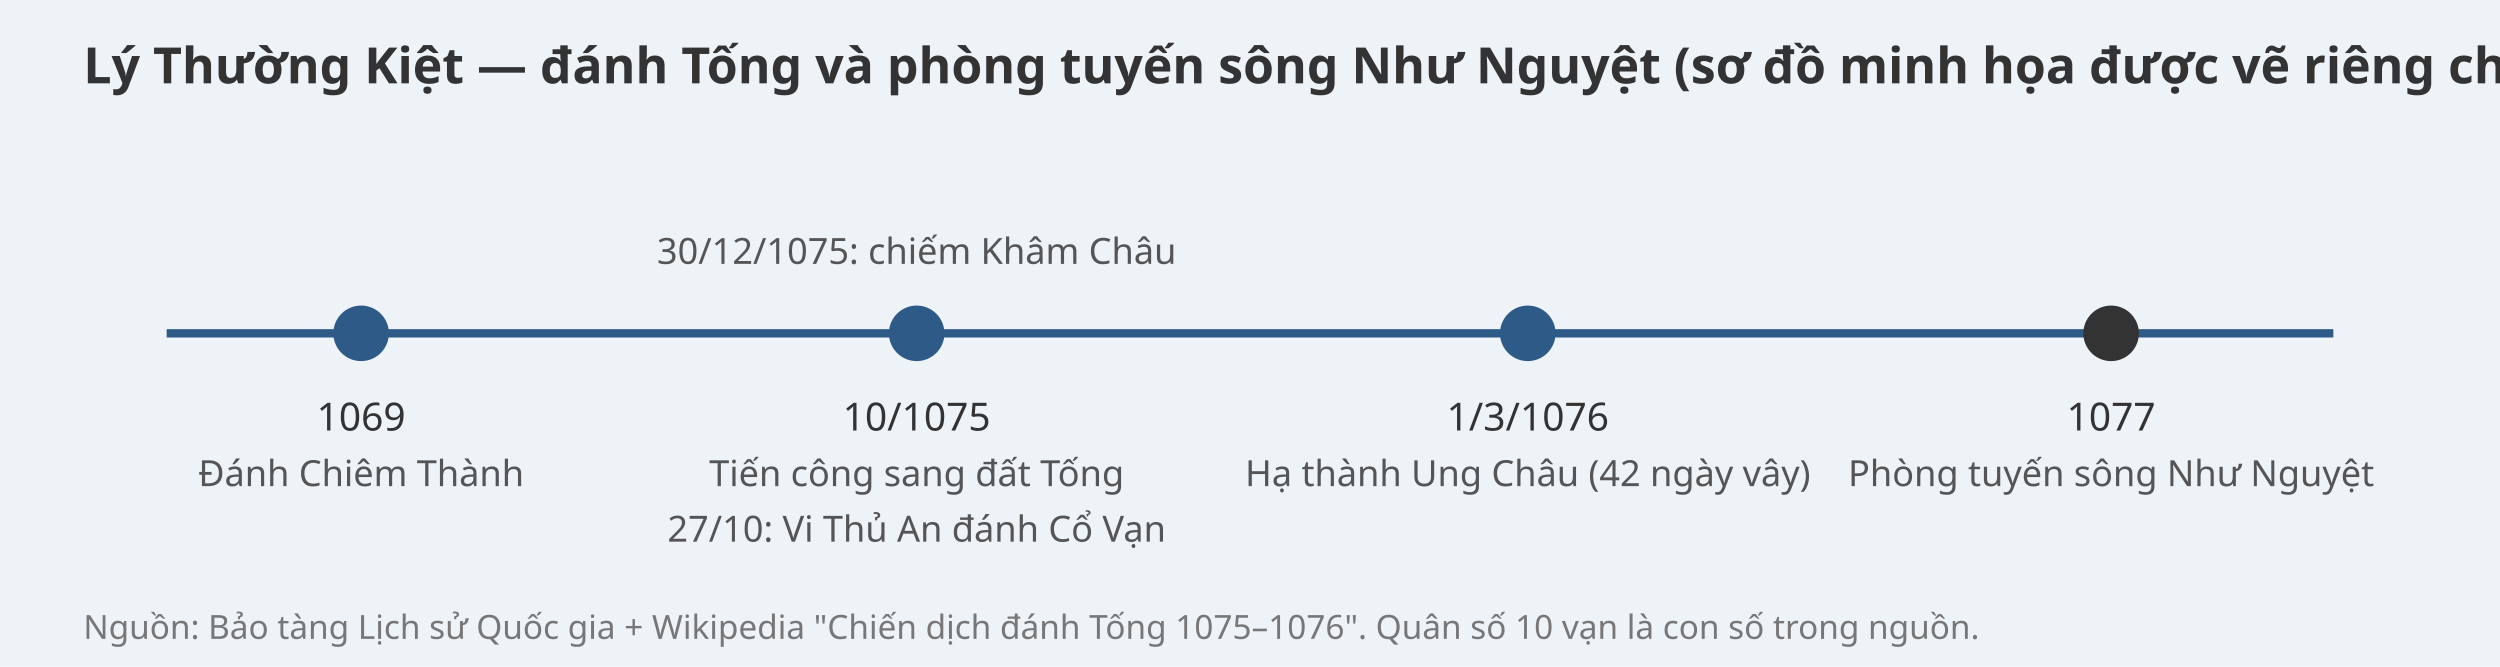
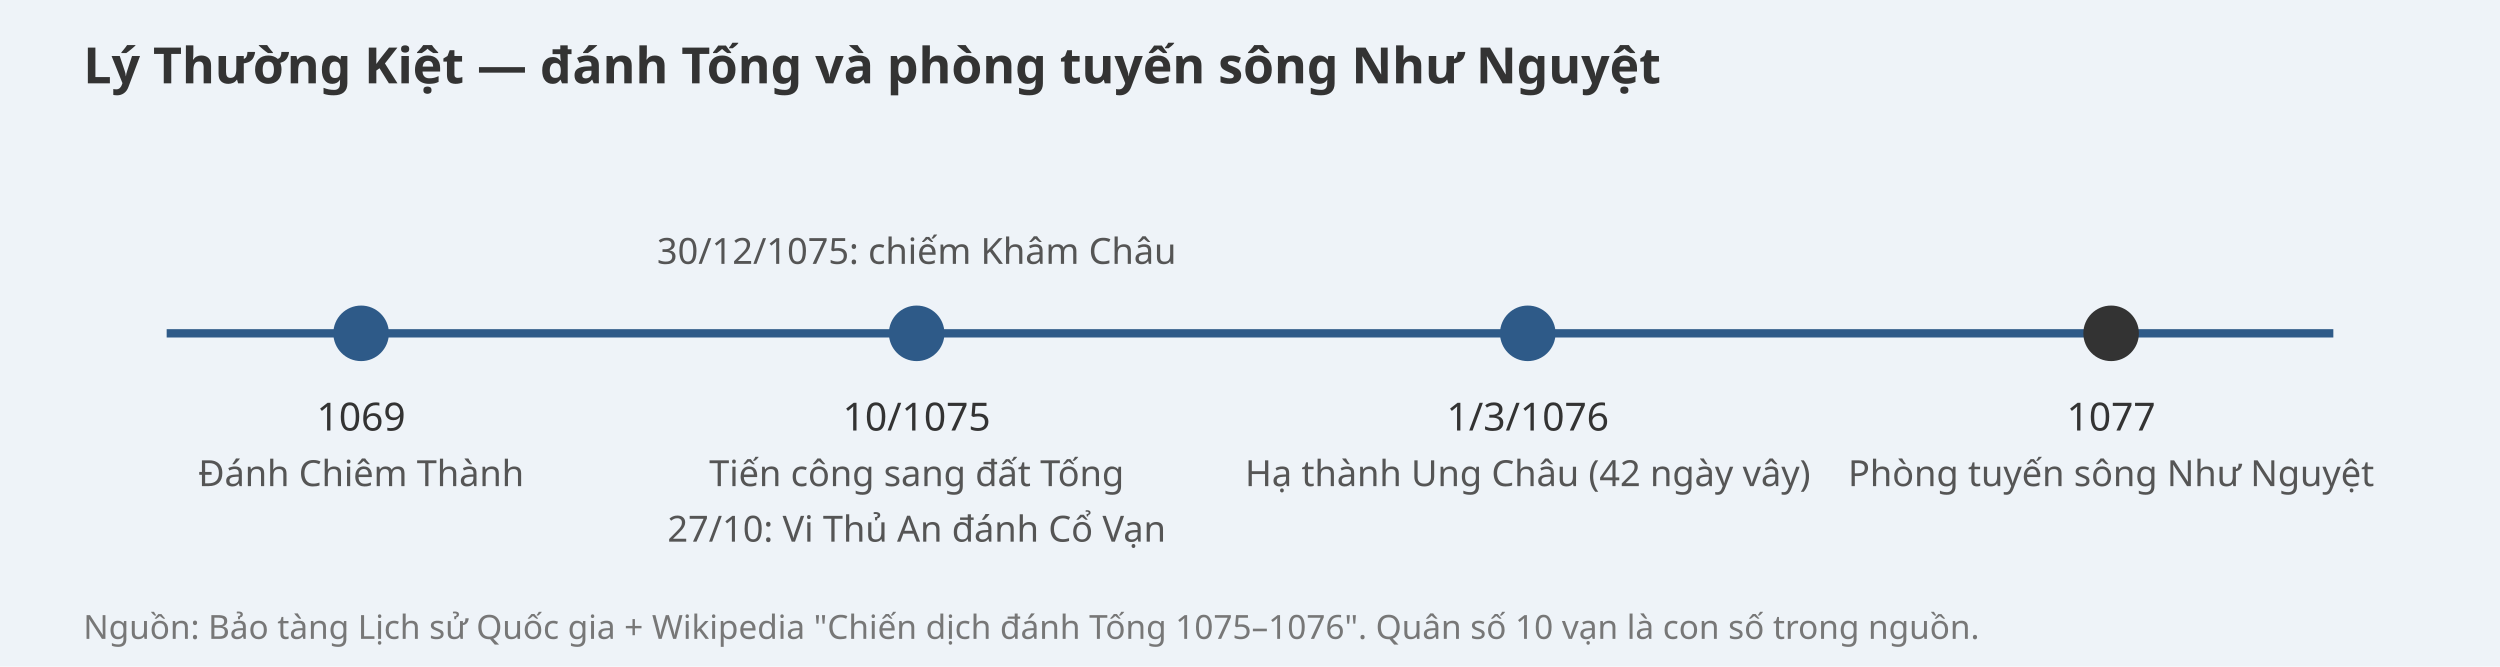
<svg xmlns="http://www.w3.org/2000/svg" width="900" height="240" viewBox="0 0 900 240" role="img" aria-label="Sơ đồ dòng thời gian Lý Thường Kiệt đánh Tống 1075-1076 và phòng thủ sông Như Nguyệt 1077">
  <rect width="900" height="240" fill="#eef3f8" />
-   <text x="30" y="30" font-family="sans-serif" font-size="18" font-weight="bold" fill="#333">Lý Thường Kiệt — đánh Tống và phòng tuyến sông Như Nguyệt (sơ đồ minh họa được vẽ riêng cho website)</text>
+   <text x="30" y="30" font-family="sans-serif" font-size="18" font-weight="bold" fill="#333">Lý Thường Kiệt — đánh Tống và phòng tuyến sông Như Nguyệt</text>
  <line x1="60" y1="120" x2="840" y2="120" stroke="#2e5a88" stroke-width="3" />
  <circle cx="130" cy="120" r="10" fill="#2e5a88" />
  <text x="130" y="155" text-anchor="middle" font-family="sans-serif" font-size="14" fill="#333">1069</text>
  <text x="130" y="175" text-anchor="middle" font-family="sans-serif" font-size="13" fill="#555">Đánh Chiêm Thành</text>
  <circle cx="330" cy="120" r="10" fill="#2e5a88" />
  <text x="330" y="155" text-anchor="middle" font-family="sans-serif" font-size="14" fill="#333">10/1075</text>
  <text x="330" y="175" text-anchor="middle" font-family="sans-serif" font-size="13" fill="#555">Tiến công sang đất Tống</text>
  <text x="330" y="195" text-anchor="middle" font-family="sans-serif" font-size="13" fill="#555">27/10: Vi Thủ An đánh Cổ Vạn</text>
  <text x="330" y="95" text-anchor="middle" font-family="sans-serif" font-size="13" fill="#555">30/12/1075: chiếm Khâm Châu</text>
  <circle cx="550" cy="120" r="10" fill="#2e5a88" />
  <text x="550" y="155" text-anchor="middle" font-family="sans-serif" font-size="14" fill="#333">1/3/1076</text>
  <text x="550" y="175" text-anchor="middle" font-family="sans-serif" font-size="13" fill="#555">Hạ thành Ung Châu (42 ngày vây)</text>
  <circle cx="760" cy="120" r="10" fill="#333" />
  <text x="760" y="155" text-anchor="middle" font-family="sans-serif" font-size="14" fill="#333">1077</text>
  <text x="760" y="175" text-anchor="middle" font-family="sans-serif" font-size="13" fill="#555">Phòng tuyến sông Như Nguyệt</text>
  <text x="30" y="230" font-family="sans-serif" font-size="12" fill="#777">Nguồn: Bảo tàng Lịch sử Quốc gia + Wikipedia "Chiến dịch đánh Tống 1075–1076". Quân số 10 vạn là con số trong nguồn.</text>
</svg>
